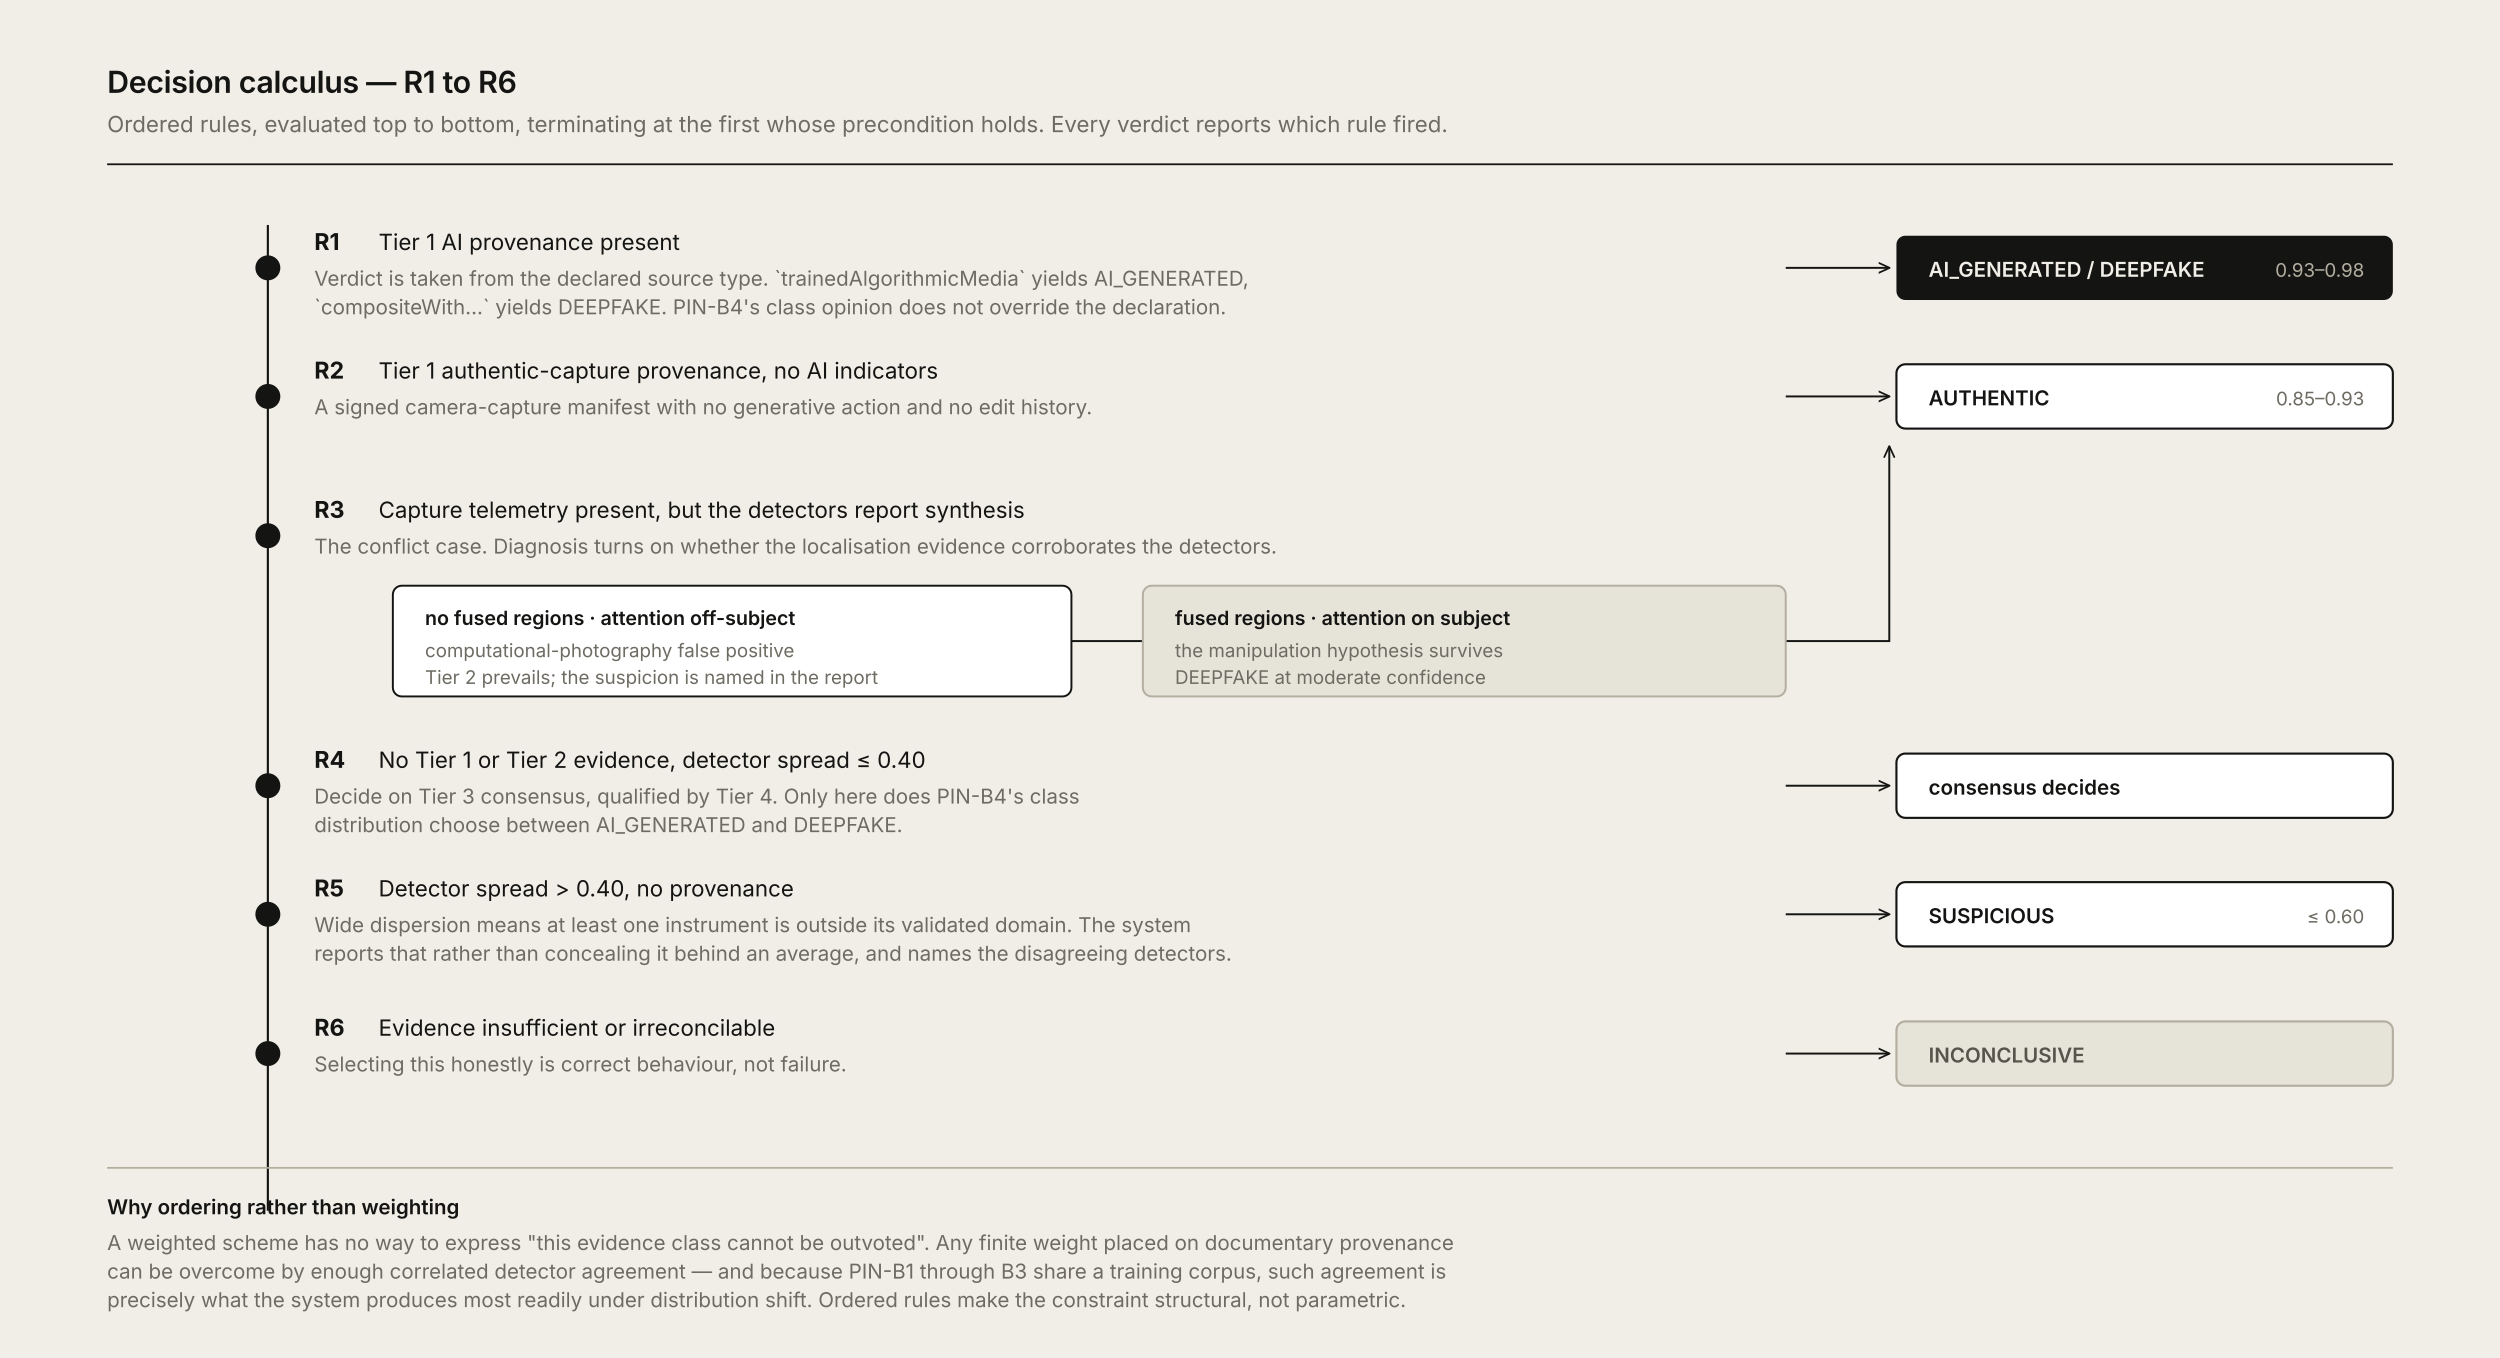
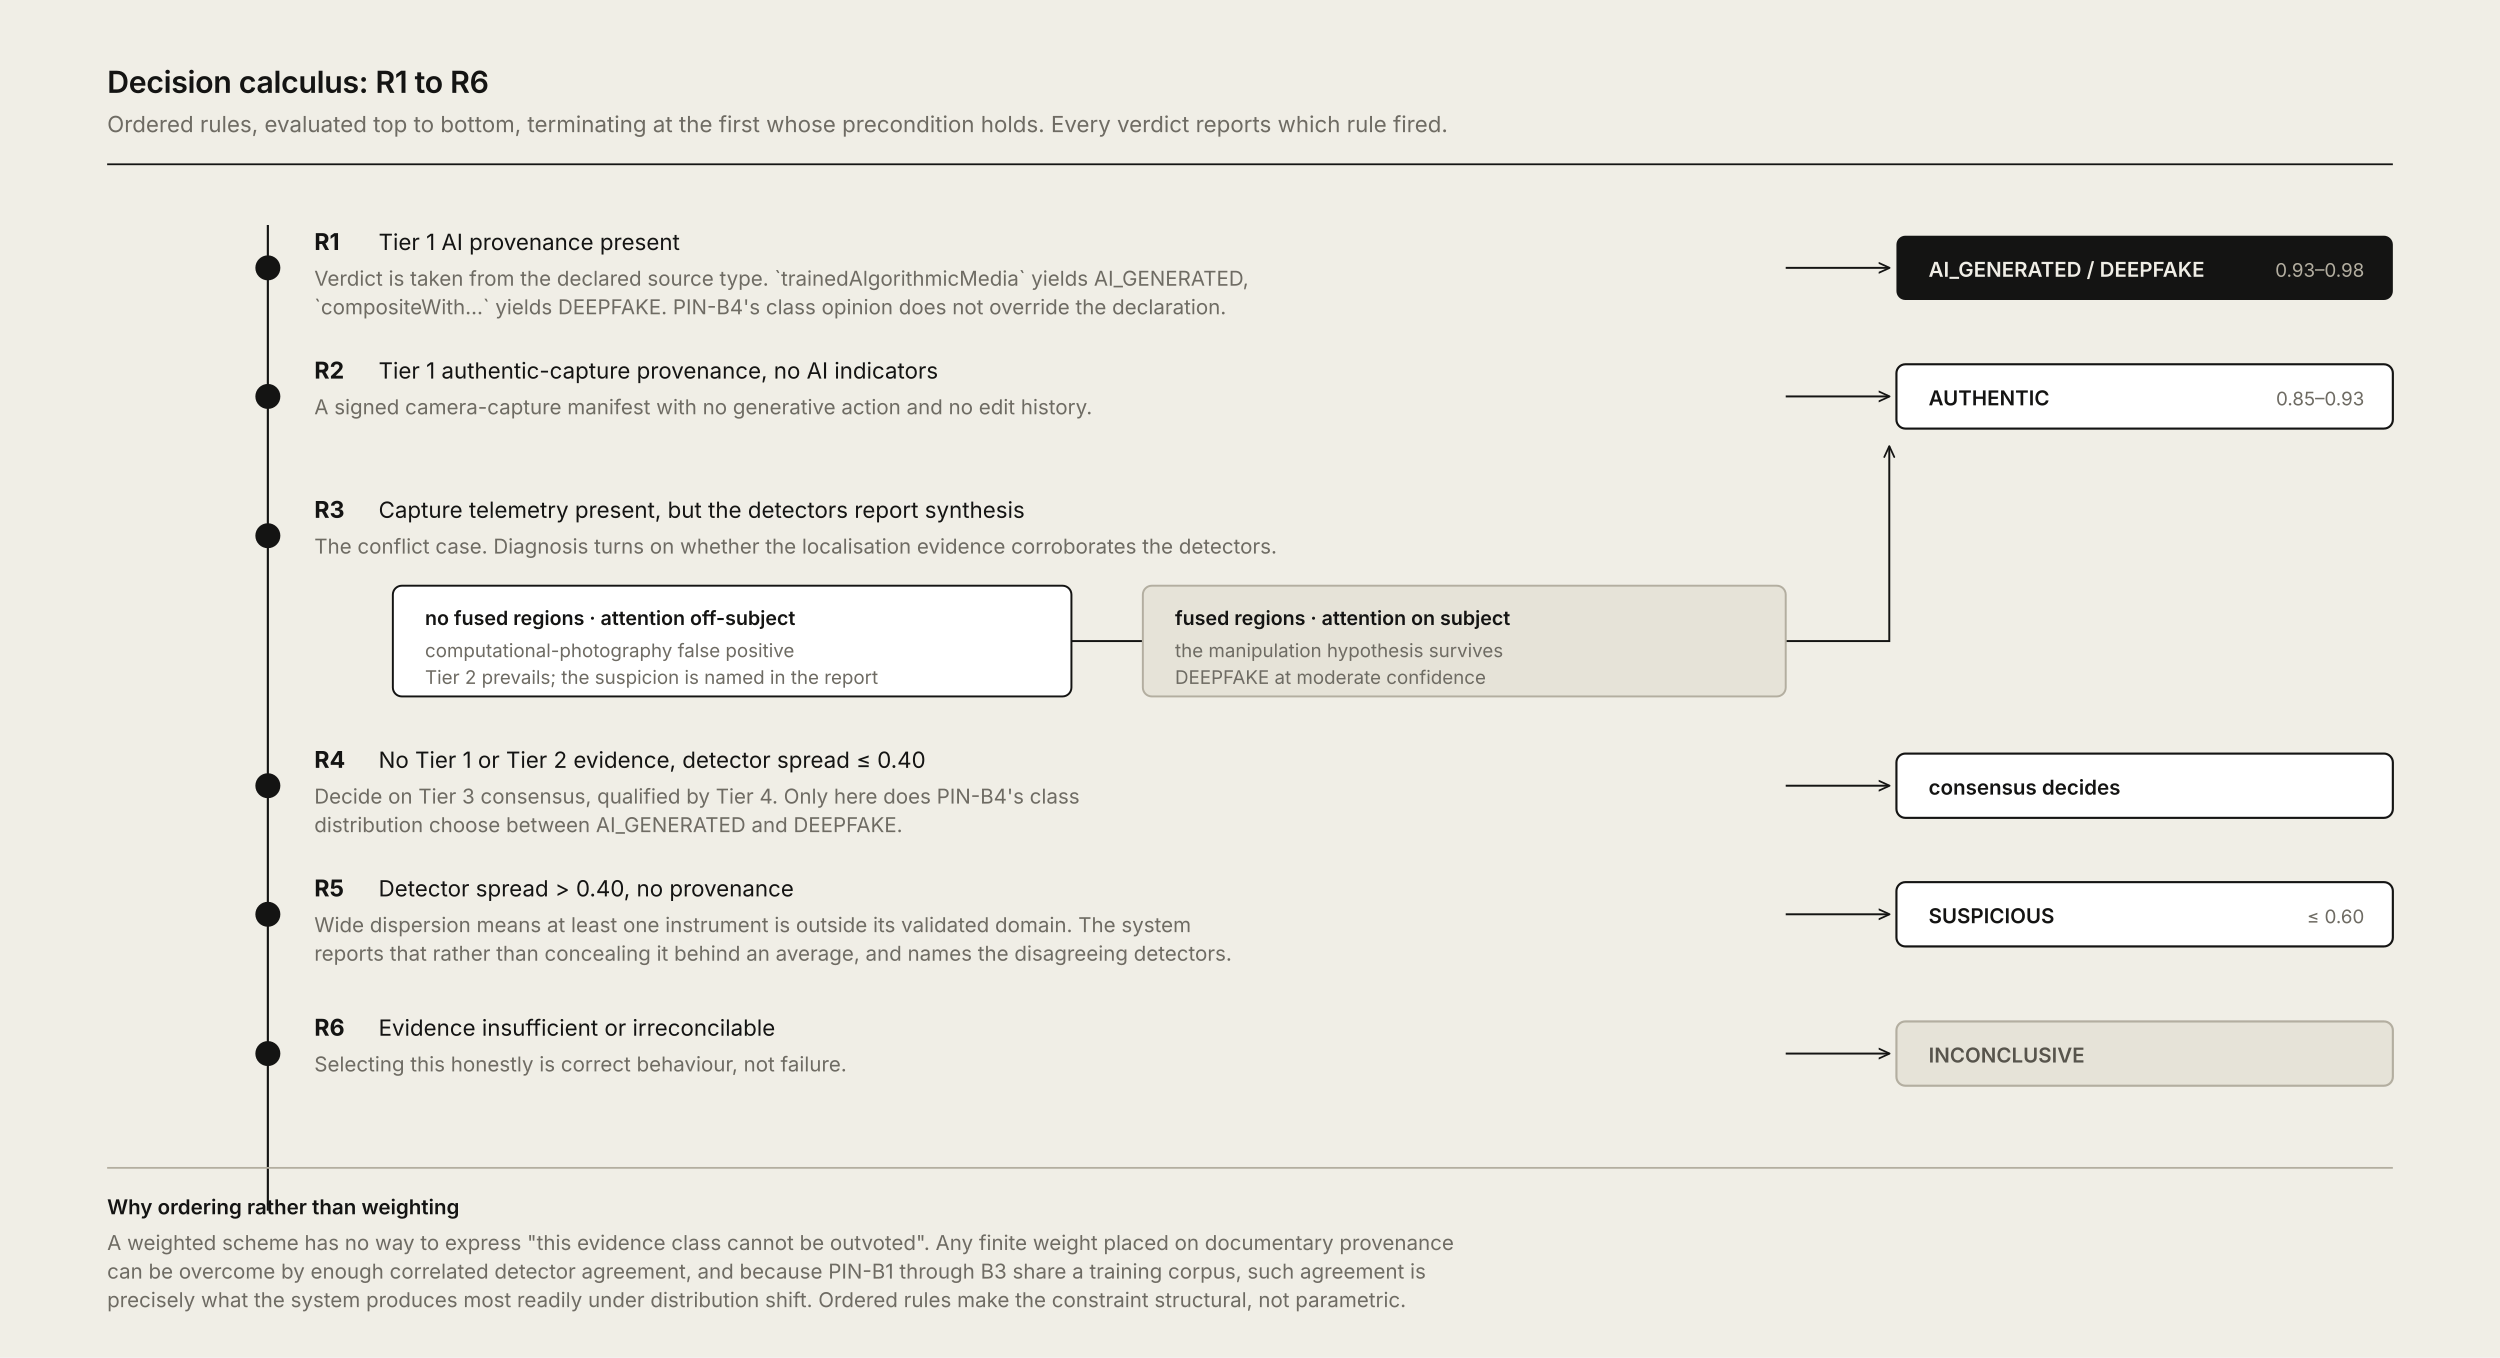
<svg xmlns="http://www.w3.org/2000/svg" viewBox="0 0 1400 760" font-family="Inter, -apple-system, BlinkMacSystemFont, Segoe UI, Helvetica Neue, Arial, sans-serif">
  <defs>
    <marker id="dc-a" viewBox="0 0 8 8" refX="7.2" refY="4" markerWidth="6" markerHeight="6" orient="auto">
      <path d="M0,0.6 L7.4,4 L0,7.4" fill="none" stroke="#141413" stroke-width="1.2" stroke-linecap="round" stroke-linejoin="round" />
    </marker>
    <marker id="dc-g" viewBox="0 0 8 8" refX="7.2" refY="4" markerWidth="6" markerHeight="6" orient="auto">
      <path d="M0,0.6 L7.4,4 L0,7.4" fill="none" stroke="#8A867C" stroke-width="1.1" stroke-linecap="round" stroke-linejoin="round" />
    </marker>
  </defs>
  <rect width="1400" height="760" fill="#F0EEE6" />
-   <text x="60" y="52" fill="#141413" font-size="17" font-weight="600" letter-spacing="-0.2">Decision calculus — R1 to R6</text>
+   <text x="60" y="52" fill="#141413" font-size="17" font-weight="600" letter-spacing="-0.2">Decision calculus: R1 to R6</text>
  <text x="60" y="74" fill="#6E6B63" font-size="12.5">Ordered rules, evaluated top to bottom, terminating at the first whose precondition holds. Every verdict reports which rule fired.</text>
  <line x1="60" y1="92" x2="1340" y2="92" stroke="#141413" stroke-width="1" />
  <line x1="150" y1="126" x2="150" y2="678" stroke="#141413" stroke-width="1.2" />
  <circle cx="150" cy="150" r="7" fill="#141413" />
  <text x="176" y="140" fill="#141413" font-size="13" font-weight="700">R1</text>
  <text x="212" y="140" fill="#141413" font-size="12.5">Tier 1 AI provenance present</text>
  <text x="176" y="160" fill="#6E6B63" font-size="11.5">Verdict is taken from the declared source type. `trainedAlgorithmicMedia` yields AI_GENERATED,</text>
  <text x="176" y="176" fill="#6E6B63" font-size="11.5">`compositeWith…` yields DEEPFAKE. PIN-B4's class opinion does not override the declaration.</text>
  <path d="M 1000 150 L 1058 150" stroke="#141413" stroke-width="1.1" fill="none" marker-end="url(#dc-a)" />
  <rect x="1062" y="132" width="278" height="36" rx="5" fill="#141413" />
  <text x="1080" y="155" fill="#F0EEE6" font-size="11.5" font-weight="600">AI_GENERATED / DEEPFAKE</text>
  <text x="1324" y="155" text-anchor="end" fill="#B3AEA0" font-size="10.5">0.93–0.98</text>
  <circle cx="150" cy="222" r="7" fill="#141413" />
  <text x="176" y="212" fill="#141413" font-size="13" font-weight="700">R2</text>
  <text x="212" y="212" fill="#141413" font-size="12.5">Tier 1 authentic-capture provenance, no AI indicators</text>
  <text x="176" y="232" fill="#6E6B63" font-size="11.5">A signed camera-capture manifest with no generative action and no edit history.</text>
  <path d="M 1000 222 L 1058 222" stroke="#141413" stroke-width="1.1" fill="none" marker-end="url(#dc-a)" />
  <rect x="1062" y="204" width="278" height="36" rx="5" fill="#FFFFFF" stroke="#141413" stroke-width="1.2" />
  <text x="1080" y="227" fill="#141413" font-size="11.5" font-weight="600">AUTHENTIC</text>
  <text x="1324" y="227" text-anchor="end" fill="#6E6B63" font-size="10.5">0.85–0.93</text>
  <circle cx="150" cy="300" r="7" fill="#141413" />
  <text x="176" y="290" fill="#141413" font-size="13" font-weight="700">R3</text>
  <text x="212" y="290" fill="#141413" font-size="12.5">Capture telemetry present, but the detectors report synthesis</text>
  <text x="176" y="310" fill="#6E6B63" font-size="11.5">The conflict case. Diagnosis turns on whether the localisation evidence corroborates the detectors.</text>
  <rect x="220" y="328" width="380" height="62" rx="5" fill="#FFFFFF" stroke="#141413" stroke-width="1.1" />
  <text x="238" y="350" fill="#141413" font-size="11" font-weight="600">no fused regions · attention off-subject</text>
  <text x="238" y="368" fill="#6E6B63" font-size="10.5">computational-photography false positive</text>
  <text x="238" y="383" fill="#6E6B63" font-size="10.5">Tier 2 prevails; the suspicion is named in the report</text>
  <path d="M 600 359 L 1058 359 L 1058 250" stroke="#141413" stroke-width="1.1" fill="none" marker-end="url(#dc-a)" />
  <rect x="640" y="328" width="360" height="62" rx="5" fill="#E6E3D8" stroke="#B3AEA0" stroke-width="1.1" />
  <text x="658" y="350" fill="#141413" font-size="11" font-weight="600">fused regions · attention on subject</text>
  <text x="658" y="368" fill="#6E6B63" font-size="10.5">the manipulation hypothesis survives</text>
  <text x="658" y="383" fill="#6E6B63" font-size="10.5">DEEPFAKE at moderate confidence</text>
  <circle cx="150" cy="440" r="7" fill="#141413" />
  <text x="176" y="430" fill="#141413" font-size="13" font-weight="700">R4</text>
  <text x="212" y="430" fill="#141413" font-size="12.5">No Tier 1 or Tier 2 evidence, detector spread ≤ 0.40</text>
  <text x="176" y="450" fill="#6E6B63" font-size="11.5">Decide on Tier 3 consensus, qualified by Tier 4. Only here does PIN-B4's class</text>
  <text x="176" y="466" fill="#6E6B63" font-size="11.5">distribution choose between AI_GENERATED and DEEPFAKE.</text>
  <path d="M 1000 440 L 1058 440" stroke="#141413" stroke-width="1.1" fill="none" marker-end="url(#dc-a)" />
  <rect x="1062" y="422" width="278" height="36" rx="5" fill="#FFFFFF" stroke="#141413" stroke-width="1.2" />
  <text x="1080" y="445" fill="#141413" font-size="11.5" font-weight="600">consensus decides</text>
  <circle cx="150" cy="512" r="7" fill="#141413" />
  <text x="176" y="502" fill="#141413" font-size="13" font-weight="700">R5</text>
  <text x="212" y="502" fill="#141413" font-size="12.5">Detector spread &gt; 0.40, no provenance</text>
  <text x="176" y="522" fill="#6E6B63" font-size="11.5">Wide dispersion means at least one instrument is outside its validated domain. The system</text>
  <text x="176" y="538" fill="#6E6B63" font-size="11.5">reports that rather than concealing it behind an average, and names the disagreeing detectors.</text>
  <path d="M 1000 512 L 1058 512" stroke="#141413" stroke-width="1.1" fill="none" marker-end="url(#dc-a)" />
  <rect x="1062" y="494" width="278" height="36" rx="5" fill="#FFFFFF" stroke="#141413" stroke-width="1.2" />
  <text x="1080" y="517" fill="#141413" font-size="11.5" font-weight="600">SUSPICIOUS</text>
  <text x="1324" y="517" text-anchor="end" fill="#6E6B63" font-size="10.5">≤ 0.60</text>
  <circle cx="150" cy="590" r="7" fill="#141413" />
  <text x="176" y="580" fill="#141413" font-size="13" font-weight="700">R6</text>
  <text x="212" y="580" fill="#141413" font-size="12.5">Evidence insufficient or irreconcilable</text>
  <text x="176" y="600" fill="#6E6B63" font-size="11.5">Selecting this honestly is correct behaviour, not failure.</text>
  <path d="M 1000 590 L 1058 590" stroke="#141413" stroke-width="1.1" fill="none" marker-end="url(#dc-a)" />
  <rect x="1062" y="572" width="278" height="36" rx="5" fill="#E6E3D8" stroke="#B3AEA0" stroke-width="1.2" />
  <text x="1080" y="595" fill="#57544C" font-size="11.5" font-weight="600">INCONCLUSIVE</text>
  <line x1="60" y1="654" x2="1340" y2="654" stroke="#B3AEA0" stroke-width="1" />
  <text x="60" y="680" fill="#141413" font-size="11.5" font-weight="600">Why ordering rather than weighting</text>
  <text x="60" y="700" fill="#6E6B63" font-size="11.5">A weighted scheme has no way to express "this evidence class cannot be outvoted". Any finite weight placed on documentary provenance</text>
-   <text x="60" y="716" fill="#6E6B63" font-size="11.5">can be overcome by enough correlated detector agreement — and because PIN-B1 through B3 share a training corpus, such agreement is</text>
+   <text x="60" y="716" fill="#6E6B63" font-size="11.5">can be overcome by enough correlated detector agreement, and because PIN-B1 through B3 share a training corpus, such agreement is</text>
  <text x="60" y="732" fill="#6E6B63" font-size="11.5">precisely what the system produces most readily under distribution shift. Ordered rules make the constraint structural, not parametric.</text>
</svg>
